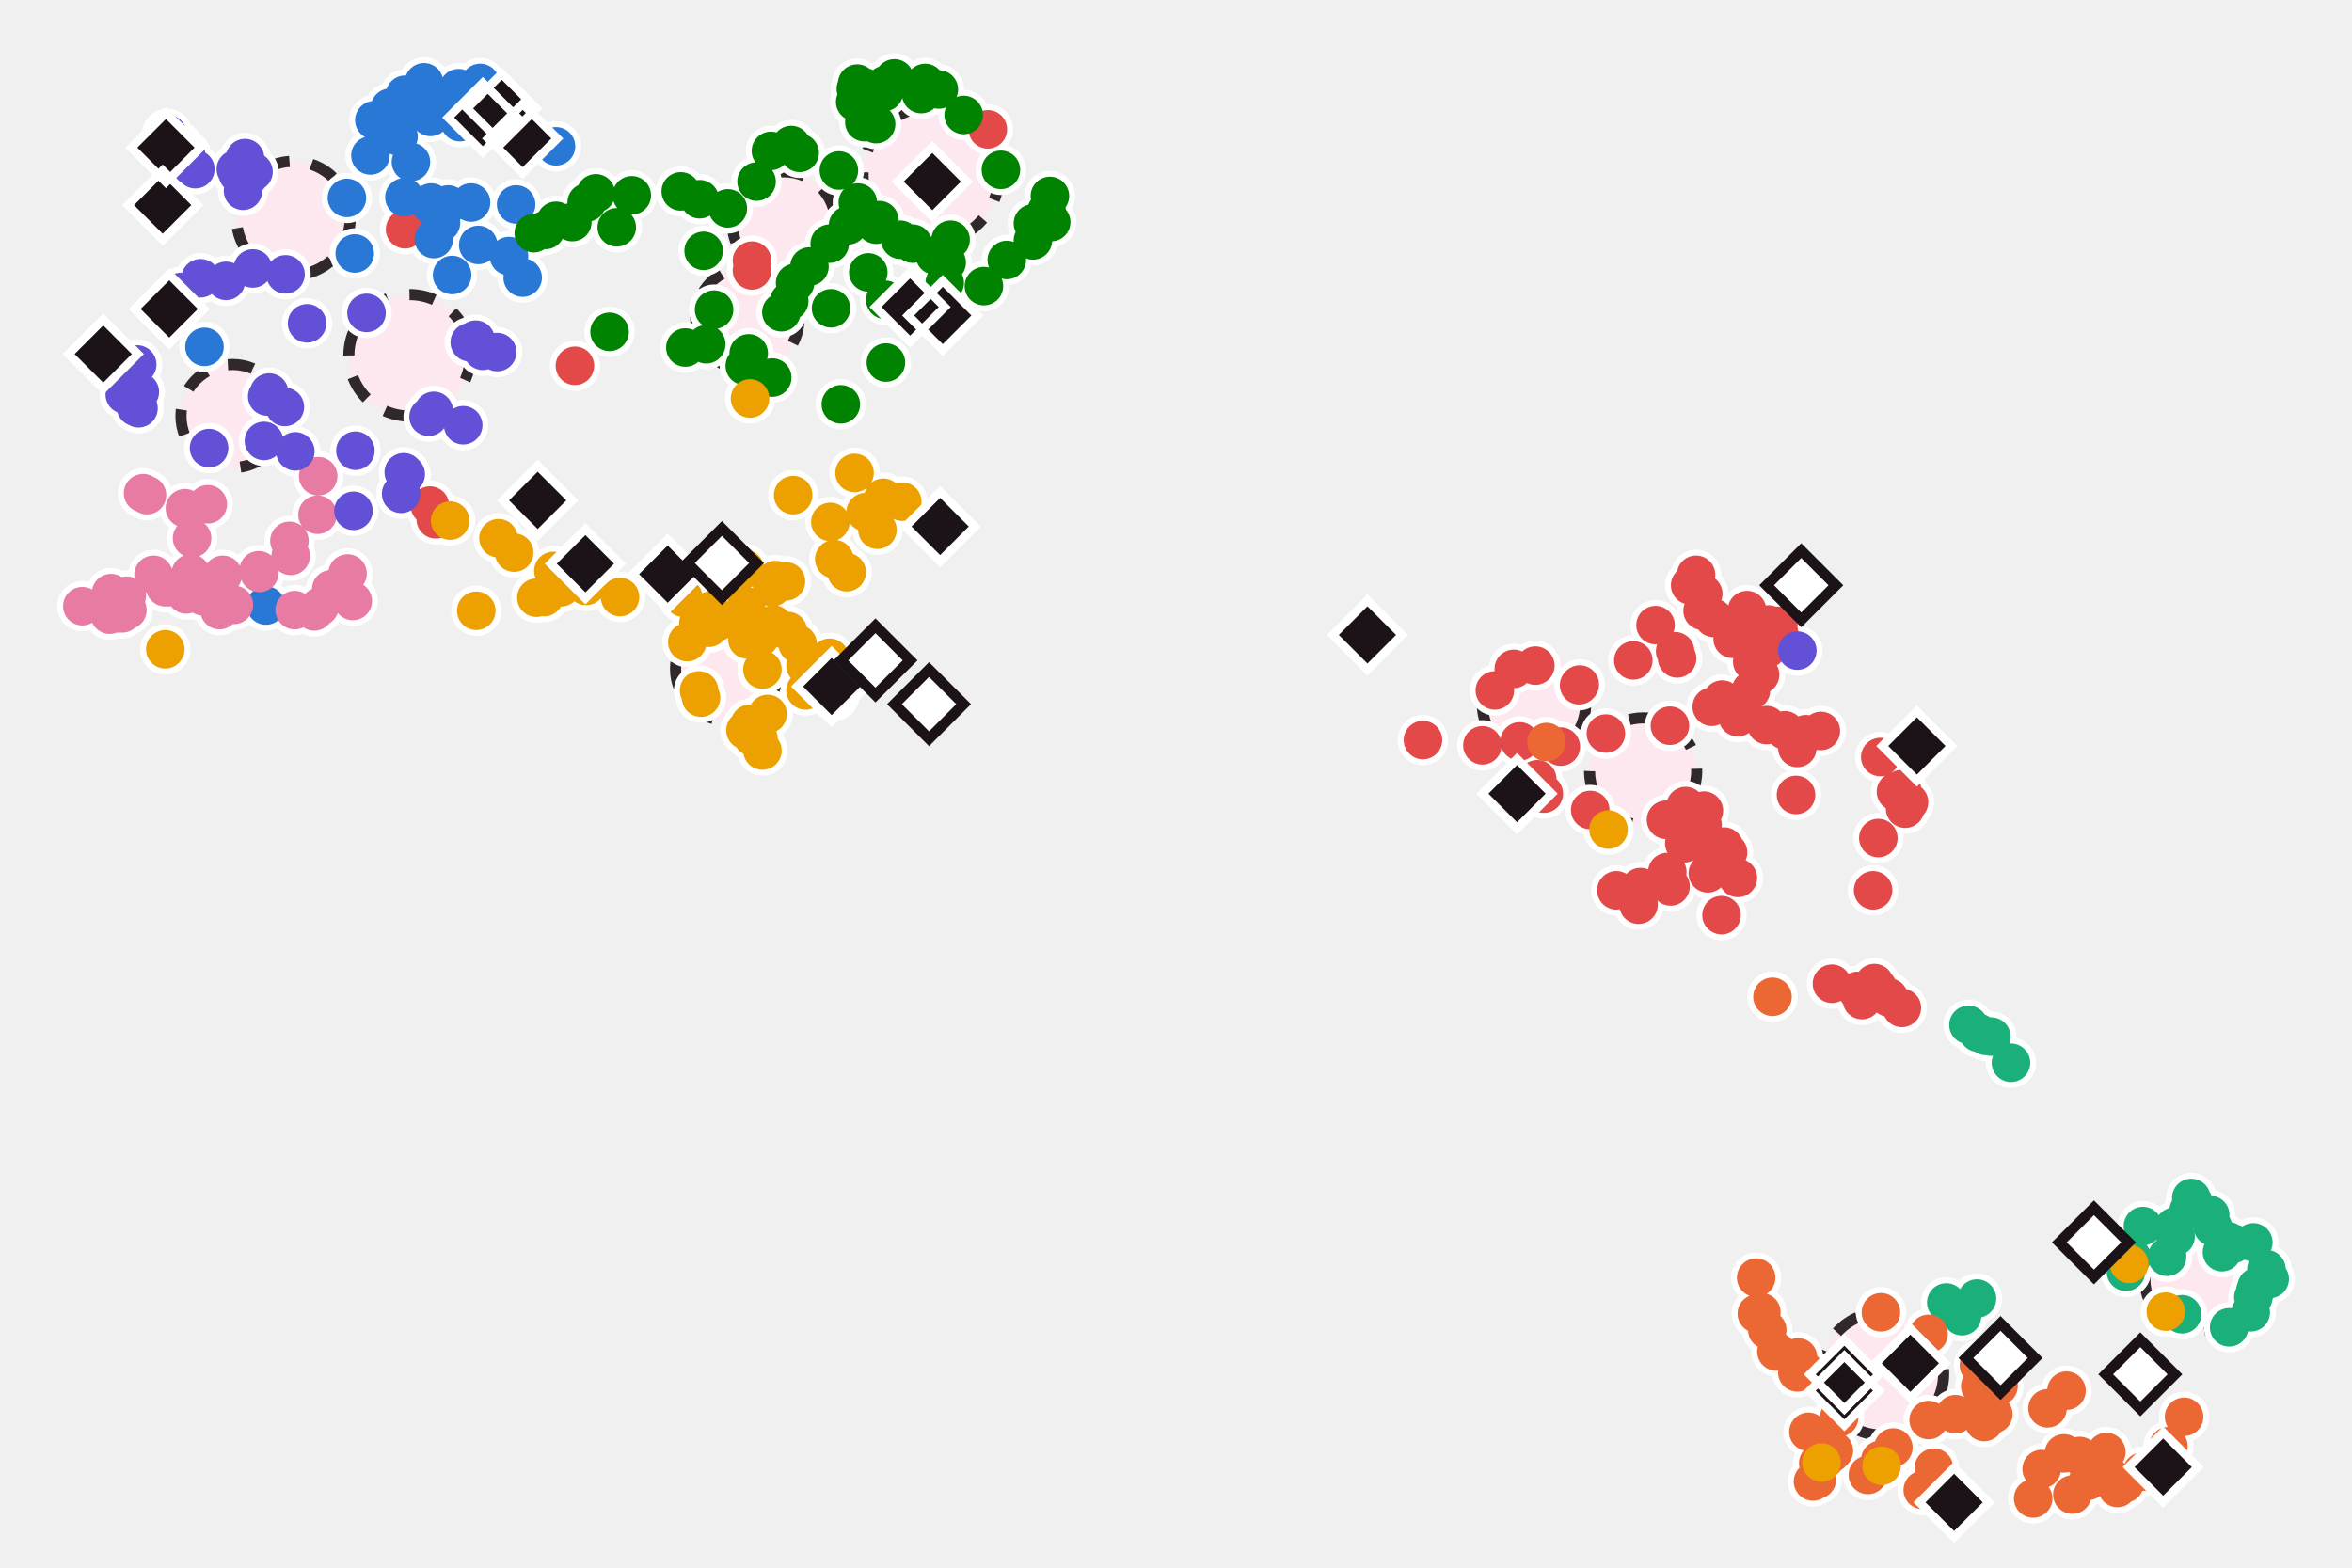
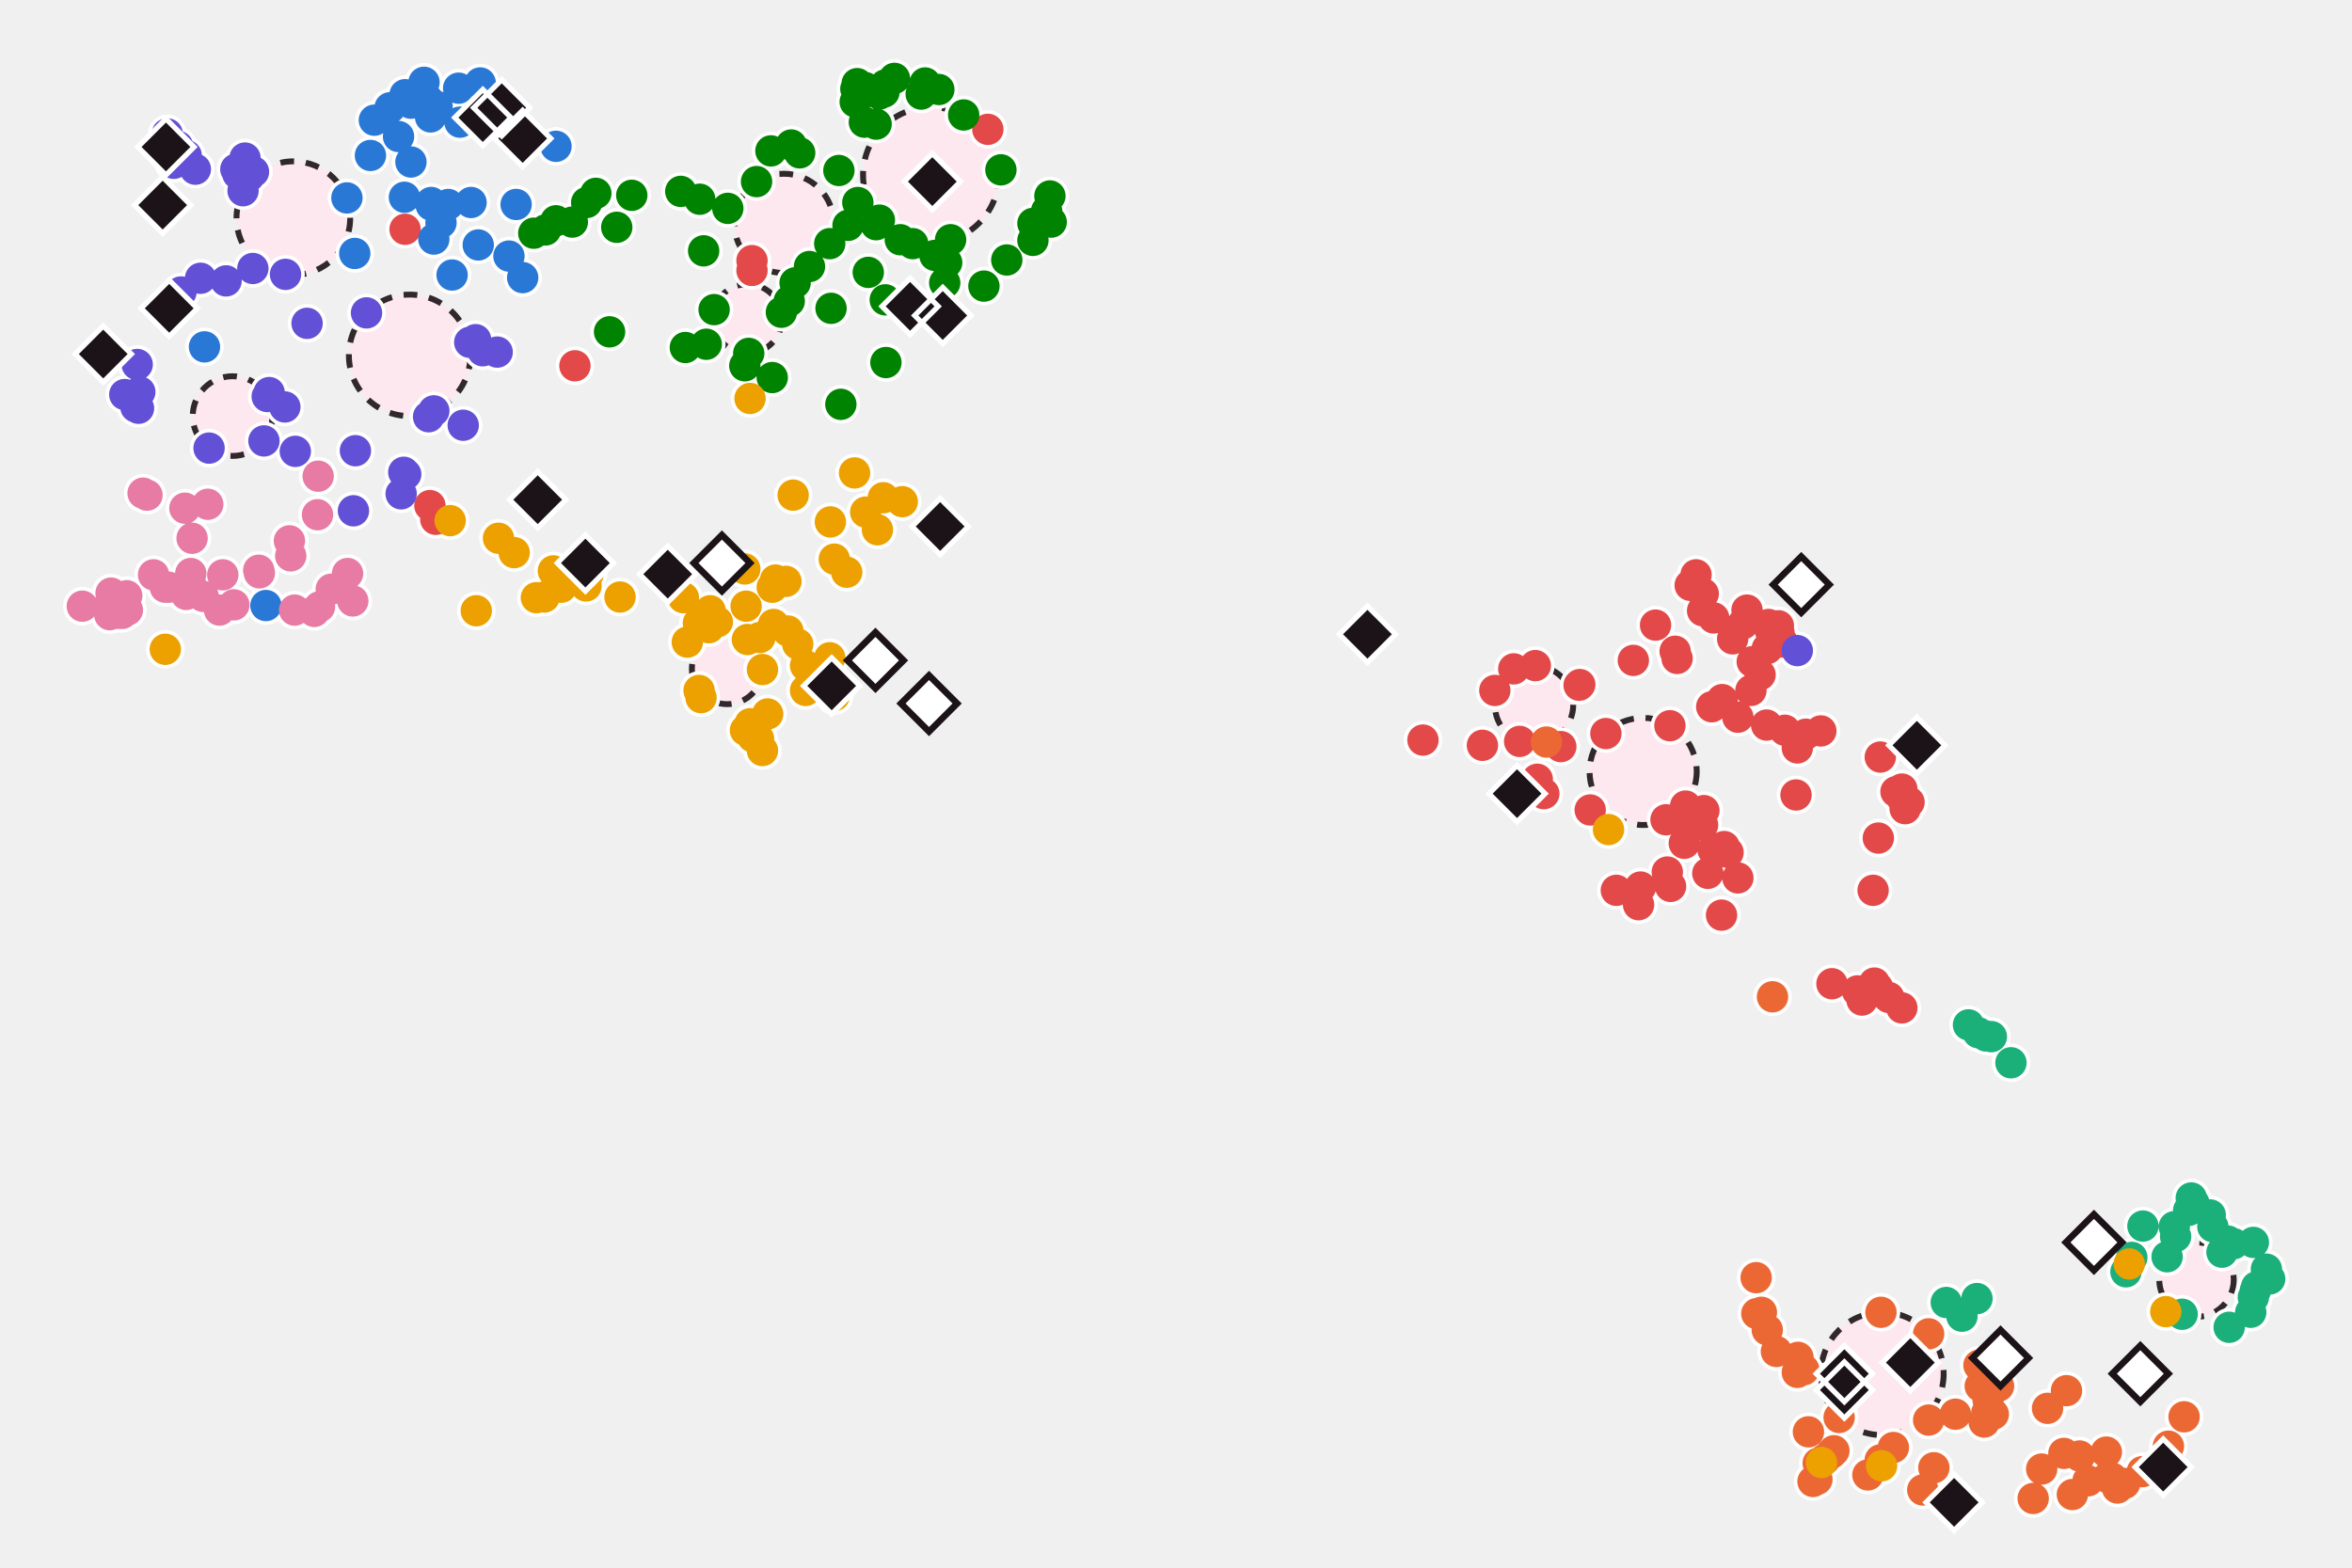
<svg class="ss-map" viewBox="0 0 360 240" aria-hidden="true" focusable="false">
-   <g fill="#ffe6ef" fill-opacity=".85" stroke="#1b1317" stroke-opacity=".9" stroke-width="1.7" stroke-dasharray="3.9 3.4">
+   <g fill="#ffe6ef" fill-opacity=".85" stroke="#1b1317" stroke-opacity=".9" stroke-width="0.9" stroke-dasharray="2.1 1.8">
    <circle cx="142.5" cy="26.8" r="10.4" />
    <circle cx="288.1" cy="210.3" r="9.4" />
    <circle cx="62.7" cy="54.4" r="9.3" />
    <circle cx="44.9" cy="33.4" r="8.7" />
    <circle cx="251.5" cy="118.1" r="8.2" />
-     <circle cx="120" cy="34.2" r="7.9" />
-     <circle cx="35.6" cy="63.7" r="7.9" />
-     <circle cx="234.8" cy="107.9" r="7.9" />
-     <circle cx="336.2" cy="195.9" r="7.9" />
-     <circle cx="111.3" cy="102.4" r="7.9" />
-     <circle cx="114.4" cy="48.8" r="7.9" />
+     <circle cx="120" cy="34.2" r="7.6" />
+     <circle cx="35.6" cy="63.7" r="6.1" />
+     <circle cx="234.8" cy="107.9" r="6" />
+     <circle cx="336.2" cy="195.9" r="5.7" />
+     <circle cx="111.3" cy="102.4" r="5.4" />
+     <circle cx="114.4" cy="48.8" r="5.3" />
  </g>
  <g fill="none" stroke-linecap="round">
-     <path d="M135.6 55.5h0M288 224.4h0M65.9 17.9h0M104.9 53.2h0M270.5 203.6h0M131.2 12.8h0M238.9 114.3h0M295.2 204.2h0M272.8 98.3h0M119.6 47.8h0M243.4 124h0M66.7 79.5h0M111.4 31.9h0M143.1 39.1h0M38.1 27h0M273.2 111.8h0M129.8 34.5h0M323.3 226.3h0M285 153.1h0M19.1 60.4h0M90 87.9h0M304.8 158.7h0M270.4 111h0M129.6 87.6h0M275.1 210.1h0M241.7 104.9h0M22.5 75.8h0M226.9 114.1h0M245.8 112.3h0M121.4 75.8h0M37.5 24.2h0M94.9 91.4h0M341.9 190.4h0M23.5 88h0M62.9 24.8h0M19.5 93.4h0M34.6 43h0M136.9 12h0M322.6 226.2h0M301.3 156.9h0M62.9 15.8h0M278.8 223.9h0M25.8 89.9h0M316.3 212.9h0M286.7 136.3h0M76.1 53.9h0M325.4 194.7h0M120.8 46.1h0M261.4 133.7h0M94.4 34.8h0M235 101.9h0M158.1 36.8h0M57.3 18.4h0M127.7 106.5h0M118.2 57.8h0M89.8 31h0M43.7 42h0M287.8 115.9h0M313.4 215.6h0M73.2 37.5h0M275.2 207.8h0M286.5 151.9h0M80 42.5h0M270.5 99.3h0M16.8 94.1h0M285.9 225.8h0M56.7 23.8h0M114.8 61h0M93.3 50.8h0M317.2 228.8h0M289.1 152.7h0M345.2 197.6h0M44.3 82.8h0M65.5 15.3h0M127.7 85.6h0M25.3 89.9h0M154.1 39.8h0M64.9 12.6h0M135.5 13h0M17 90.8h0M260.6 93.5h0M328 187.7h0M109.8 95.2h0M118 23.1h0M50.7 90.2h0M105.2 98.3h0M132.5 78.4h0M118.7 88.8h0M72.9 93.5h0M29.4 82.4h0M141.6 12.7h0M285.8 152.1h0M131 13.6h0M307.8 162.7h0M35.8 92.6h0M29.2 87.8h0M48.1 93.6h0M27.7 44.7h0M18.2 93.9h0M258.7 89.6h0M106.9 95.4h0M104.2 29.3h0M334 201.2h0M322.4 222.3h0M280.7 222.1h0M287.8 223.5h0M267.4 93.4h0M107 105.7h0M53.2 87.8h0M331.5 200.8h0M276.4 112.4h0M255.6 111.1h0M40.4 67.5h0M280.4 150.6h0M31.8 77.2h0M83.5 35.2h0M47 49.5h0M68.9 79.7h0M236.7 113.6h0M127.2 47.2h0M66 31.4h0M25.6 20.5h0M160.2 32.3h0M272.2 95.8h0M269.6 200.9h0M278.7 111.9h0M116.7 102.5h0M134.3 81.1h0M274.9 121.7h0M41.2 60.1h0M291.6 123.8h0M139.7 37.3h0M270.7 95.6h0M70.4 18.7h0M344.9 198.6h0M118.4 95.6h0M26.7 46.3h0M255 125.5h0M144.9 40.2h0M276.1 209.7h0M48.9 92.9h0M62.1 72.6h0M153.2 26h0M107.1 30.5h0M338.7 187.8h0M127.1 79.9h0M85.1 22.4h0M73.9 53.7h0M132.3 18.7h0M160.9 34h0M122.1 98.6h0M39.6 87.3h0M266 134.4h0M21.4 60h0M122.4 23.4h0M280.3 222.5h0M141 14.4h0M30.7 42.6h0M257.8 129.1h0M21.2 62.5h0M77.9 39.2h0M135.3 14.1h0M253.4 95.7h0M91.2 29.6h0M304.1 216.3h0M54.1 78.2h0M61.4 75.6h0M76.3 82.4h0M305.1 216.5h0M44.5 85.1h0M271.9 206.9h0M20.9 61.7h0M264.5 130.5h0M120.3 89h0M325.2 227.1h0M315.9 222.5h0M145.5 36.7h0M332.8 187.8h0M327.9 225.3h0M303.7 217.7h0M287.9 200.9h0M271.3 152.6h0M117.5 109.3h0M85.9 89.9h0M345.4 197h0M26.6 22.8h0M29.3 89.8h0M324.1 227.8h0M31.1 91.3h0M302.9 209h0M326.3 192.5h0M127 37.3h0M231.7 102.4h0M108.5 96.1h0M251.1 135.8h0M340.1 191.7h0M25.3 99.4h0M304.3 214.3h0M70.2 13.5h0M21.9 75.5h0M120.6 96.6h0M260.7 90.9h0M246.2 127h0M158.1 34.2h0M263.5 140.1h0M277.5 226.8h0M331.7 192.4h0M291.1 120.8h0M29.9 25.9h0M263.9 129.6h0M291.2 122.3h0M268.9 201.1h0M278.3 224h0M104.6 91.5h0M114.8 110.8h0M284.3 151.7h0M115.8 27.8h0M335.8 184.2h0M54.3 38.8h0M114.1 111.8h0M341 190h0M114.2 92.8h0M287.4 151.2h0M289.8 221.6h0M72.1 31h0M259.6 88h0M275.1 114.5h0M272.3 96.9h0M132.4 13.4h0M127 100.7h0M333 189.3h0M281.5 217h0M121.7 43.3h0M71.9 52.4h0M279.3 223.4h0M286.4 151.1h0M121.1 22.2h0M72.8 52h0M66 31h0M241.8 104.8h0M109.3 47.4h0M134.1 34.4h0M271 96.6h0M53.1 30.3h0M28.3 77.8h0M312.5 224.9h0M256.7 100.8h0M45.2 69.1h0M266 109.8h0M40.7 92.7h0M292.2 122.8h0M43.6 62.3h0M335 185.3h0M143.7 13.7h0M297.9 199.4h0M19.4 91.2h0M311.2 229.4h0M107.3 106.8h0M135.2 76.2h0M66.4 62.9h0M108.1 52.7h0M228.8 105.7h0M83.3 91.4h0M115.1 39.9h0M123.9 40.8h0M115.2 112.8h0M294.3 228.1h0M304.3 211.6h0M18.7 93.9h0M114.6 54.1h0M81.7 35.7h0M268.8 195.6h0M290.2 121.2h0M123.3 105.7h0M134.6 33.7h0M38.7 41.1h0M37.2 29.2h0M26.7 22.3h0M302.6 198.8h0M262.3 94.6h0M96.7 29.9h0M128.7 61.9h0M255.2 133.5h0M232.6 113.5h0M325.9 193.5h0M269.4 103.3h0M256.4 99.7h0M40.9 60.7h0M114 56h0M299.3 216.5h0M114 87.1h0M68.6 31.3h0M147.5 17.6h0M70.9 65.1h0M32 68.6h0M65.6 63.8h0M344.9 190.2h0M62 35.1h0M54 92h0M115.1 41.4h0M59.7 16.5h0M16.9 92.2h0M20.8 62.3h0M79 31.3h0M260.8 124.1h0M305.9 212.2h0M26.6 25h0M291.1 154.3h0M319.6 226.7h0M34.1 88h0M151.2 19.8h0M12.6 92.8h0M107.7 38.4h0M262.2 130.1h0M85.1 33.8h0M318.3 222.9h0M39.7 87.7h0M65.8 77.4h0M347.4 195.8h0M344.5 200.9h0M48.7 72.9h0M303.1 212.2h0M260.6 126.3h0M278.1 226.5h0M304 158.6h0M268.2 101.3h0M48.6 78.8h0M263.6 107.1h0M36.4 26.6h0M21 55.8h0M258 123.4h0M73.5 12.7h0M31.3 53.1h0M235.3 119.3h0M116.3 97.6h0M33.6 93.4h0M27.2 22.4h0M116.1 113.1h0M150.6 43.8h0M302.8 158.1h0M334.3 216.9h0M69.2 42.1h0M130.8 72.4h0M255.7 135.7h0M89.7 89.7h0M132.9 41.7h0M158.3 34.3h0M108.7 93.5h0M84.7 87.4h0M128.4 26.1h0M67.5 34.1h0M114.4 97.9h0M138.1 76.8h0M135.5 45.9h0M134.1 19h0M268 105.7h0M118.2 89.9h0M262 108.2h0M160.7 30h0M137.8 36.7h0M28.5 91h0M123.3 101.9h0M331.9 221.4h0M217.8 113.3h0M66.9 16.3h0M61 20.9h0M295.2 217.4h0M116.7 114.9h0M300.3 201.5h0M338.3 186h0M247.4 136.3h0M134.6 14.4h0M36.1 25.9h0M88 56h0M275.1 99.6h0M286.9 150.5h0M276.8 219.2h0M45.1 93.4h0M265.2 97.8h0M87.6 34h0M296 224.7h0M62 14.5h0M131.3 31h0M250 101.1h0M25.7 22.3h0M236.3 121.5h0M61.9 30.2h0M346.9 194.3h0M38.8 26.3h0M78.7 84.6h0M144.6 43.3h0M54.4 69h0M61.8 72.3h0M341.2 203.2h0M266.8 95.5h0M66.4 36.6h0M257 125.3h0M82.1 91.5h0M28.5 23.8h0M56.1 47.9h0M250.8 138.5h0M287.5 128.3h0M335.4 183.4h0M130.9 15.6h0" stroke="#ffffff" stroke-width="7.7" />
-     <path d="M238.9 114.3h0M272.8 98.3h0M243.4 124h0M66.7 79.5h0M273.2 111.8h0M285 153.1h0M270.4 111h0M241.7 104.9h0M226.9 114.1h0M245.8 112.3h0M286.7 136.3h0M261.4 133.7h0M235 101.9h0M287.8 115.9h0M286.5 151.9h0M270.5 99.3h0M289.1 152.7h0M260.6 93.5h0M285.8 152.1h0M258.7 89.6h0M267.4 93.4h0M276.4 112.4h0M255.6 111.1h0M280.4 150.6h0M272.2 95.8h0M278.7 111.9h0M274.9 121.7h0M291.6 123.8h0M270.7 95.6h0M255 125.5h0M266 134.4h0M257.8 129.1h0M253.4 95.7h0M264.5 130.5h0M231.7 102.4h0M251.1 135.8h0M260.7 90.9h0M263.5 140.1h0M291.1 120.8h0M263.9 129.6h0M291.2 122.3h0M284.3 151.7h0M287.4 151.2h0M259.6 88h0M275.1 114.5h0M272.3 96.9h0M286.4 151.1h0M241.8 104.8h0M271 96.6h0M256.7 100.8h0M266 109.8h0M292.2 122.8h0M228.8 105.7h0M115.1 39.9h0M290.2 121.2h0M262.3 94.6h0M255.2 133.5h0M232.6 113.5h0M269.4 103.3h0M256.4 99.7h0M62 35.1h0M115.1 41.4h0M260.8 124.1h0M291.1 154.3h0M151.2 19.8h0M262.2 130.1h0M65.8 77.4h0M260.6 126.3h0M268.2 101.3h0M263.6 107.1h0M258 123.4h0M235.3 119.3h0M255.7 135.7h0M268 105.7h0M262 108.2h0M217.8 113.3h0M247.4 136.3h0M88 56h0M286.9 150.5h0M265.2 97.8h0M250 101.1h0M236.3 121.5h0M266.8 95.5h0M257 125.3h0M250.8 138.5h0M287.5 128.3h0" stroke="#e34948" stroke-width="5.9" />
-     <path d="M304.8 158.7h0M341.9 190.4h0M301.3 156.9h0M325.4 194.7h0M345.2 197.6h0M328 187.7h0M307.8 162.7h0M334 201.2h0M344.9 198.6h0M338.7 187.8h0M332.8 187.8h0M345.4 197h0M326.3 192.5h0M340.1 191.7h0M331.7 192.4h0M335.8 184.2h0M341 190h0M333 189.3h0M335 185.3h0M297.9 199.4h0M302.6 198.8h0M344.9 190.2h0M347.4 195.8h0M344.5 200.9h0M304 158.6h0M302.8 158.1h0M158.3 34.3h0M300.3 201.5h0M338.3 186h0M346.9 194.3h0M341.2 203.2h0M335.4 183.4h0" stroke="#1baf7a" stroke-width="5.9" />
-     <path d="M270.5 203.6h0M295.2 204.2h0M323.3 226.3h0M275.1 210.1h0M322.6 226.2h0M316.3 212.9h0M313.4 215.6h0M275.2 207.8h0M285.9 225.8h0M317.2 228.8h0M322.4 222.3h0M280.7 222.1h0M287.8 223.5h0M236.7 113.6h0M269.6 200.9h0M276.1 209.7h0M280.3 222.5h0M304.1 216.3h0M305.1 216.5h0M271.9 206.9h0M325.2 227.1h0M315.9 222.5h0M327.9 225.3h0M303.7 217.7h0M287.9 200.9h0M271.3 152.6h0M324.1 227.8h0M302.9 209h0M304.3 214.3h0M277.5 226.8h0M268.9 201.1h0M278.3 224h0M289.8 221.6h0M281.5 217h0M279.3 223.4h0M312.5 224.9h0M311.2 229.4h0M294.3 228.1h0M304.3 211.6h0M268.8 195.6h0M299.3 216.5h0M305.9 212.2h0M319.6 226.7h0M318.3 222.9h0M303.1 212.2h0M278.1 226.5h0M334.3 216.9h0M331.9 221.4h0M295.2 217.4h0M276.8 219.2h0M296 224.7h0" stroke="#eb6834" stroke-width="5.9" />
-     <path d="M65.9 17.9h0M62.9 24.8h0M62.9 15.8h0M57.3 18.4h0M73.2 37.5h0M80 42.5h0M56.7 23.8h0M65.5 15.3h0M64.9 12.6h0M66 31.4h0M70.4 18.7h0M85.1 22.4h0M77.9 39.2h0M70.2 13.5h0M54.3 38.8h0M72.1 31h0M66 31h0M53.1 30.3h0M40.7 92.7h0M68.6 31.3h0M59.7 16.5h0M79 31.3h0M73.5 12.7h0M31.3 53.1h0M69.2 42.1h0M67.5 34.1h0M66.9 16.3h0M61 20.9h0M62 14.5h0M61.9 30.2h0M66.4 36.6h0" stroke="#2a78d6" stroke-width="5.9" />
-     <path d="M22.5 75.8h0M23.5 88h0M19.5 93.4h0M25.8 89.9h0M16.8 94.1h0M44.3 82.8h0M25.3 89.9h0M17 90.8h0M50.7 90.2h0M29.4 82.4h0M35.8 92.6h0M29.2 87.8h0M48.1 93.6h0M18.2 93.9h0M53.2 87.8h0M31.8 77.2h0M48.9 92.9h0M39.6 87.3h0M44.5 85.1h0M29.3 89.8h0M31.1 91.3h0M21.9 75.5h0M28.3 77.8h0M19.4 91.2h0M18.7 93.9h0M54 92h0M16.9 92.2h0M34.1 88h0M12.6 92.8h0M39.7 87.7h0M48.7 72.9h0M48.6 78.8h0M33.6 93.4h0M28.5 91h0M45.1 93.4h0" stroke="#e87ba4" stroke-width="5.9" />
-     <path d="M38.1 27h0M19.1 60.4h0M37.5 24.2h0M34.6 43h0M76.1 53.9h0M43.7 42h0M27.7 44.7h0M40.4 67.5h0M47 49.5h0M25.6 20.5h0M41.2 60.1h0M26.7 46.3h0M62.1 72.6h0M73.9 53.7h0M21.4 60h0M30.7 42.6h0M21.2 62.5h0M54.1 78.2h0M61.4 75.6h0M20.9 61.7h0M26.6 22.8h0M29.9 25.9h0M71.9 52.4h0M72.8 52h0M45.2 69.1h0M43.6 62.3h0M66.4 62.9h0M38.7 41.1h0M37.2 29.2h0M26.7 22.3h0M40.9 60.7h0M70.9 65.1h0M32 68.6h0M65.6 63.8h0M20.8 62.3h0M26.6 25h0M36.4 26.6h0M21 55.8h0M27.2 22.4h0M36.1 25.9h0M275.1 99.6h0M25.7 22.3h0M38.8 26.3h0M54.4 69h0M61.8 72.3h0M28.5 23.8h0M56.1 47.9h0" stroke="#6250d6" stroke-width="5.9" />
-     <path d="M135.6 55.5h0M104.9 53.2h0M131.2 12.8h0M119.6 47.8h0M111.4 31.9h0M143.1 39.1h0M129.8 34.5h0M136.9 12h0M120.8 46.1h0M94.4 34.8h0M158.1 36.8h0M118.2 57.8h0M89.8 31h0M93.3 50.8h0M154.1 39.8h0M135.5 13h0M118 23.1h0M141.6 12.7h0M131 13.6h0M104.2 29.3h0M83.5 35.2h0M127.2 47.2h0M160.2 32.3h0M139.7 37.3h0M144.9 40.2h0M153.2 26h0M107.1 30.5h0M132.3 18.7h0M160.9 34h0M122.4 23.4h0M141 14.4h0M135.3 14.1h0M91.2 29.6h0M145.5 36.7h0M127 37.3h0M158.1 34.2h0M115.8 27.8h0M132.4 13.4h0M121.7 43.3h0M121.1 22.2h0M109.3 47.4h0M134.1 34.4h0M143.7 13.7h0M108.1 52.7h0M123.9 40.8h0M114.6 54.1h0M81.7 35.7h0M134.6 33.7h0M96.7 29.9h0M128.7 61.9h0M114 56h0M147.5 17.6h0M107.7 38.4h0M85.1 33.8h0M150.6 43.8h0M132.9 41.7h0M128.4 26.1h0M135.5 45.9h0M134.1 19h0M160.7 30h0M137.8 36.7h0M134.6 14.4h0M87.6 34h0M131.3 31h0M144.6 43.3h0M130.9 15.6h0" stroke="#008300" stroke-width="5.9" />
-     <path d="M288 224.4h0M90 87.9h0M129.6 87.6h0M121.4 75.8h0M94.9 91.4h0M278.8 223.9h0M127.7 106.5h0M114.8 61h0M127.7 85.6h0M109.8 95.2h0M105.2 98.3h0M132.5 78.4h0M118.7 88.8h0M72.9 93.5h0M106.9 95.4h0M107 105.7h0M331.5 200.8h0M68.9 79.7h0M116.7 102.5h0M134.3 81.1h0M118.4 95.6h0M127.1 79.9h0M122.1 98.6h0M76.3 82.4h0M120.3 89h0M117.5 109.3h0M85.9 89.9h0M108.5 96.1h0M25.3 99.4h0M120.6 96.6h0M246.2 127h0M104.6 91.5h0M114.8 110.8h0M114.1 111.8h0M114.2 92.8h0M127 100.7h0M107.3 106.8h0M135.2 76.2h0M83.3 91.4h0M115.2 112.8h0M123.3 105.7h0M325.9 193.5h0M114 87.1h0M116.3 97.6h0M116.1 113.1h0M130.8 72.4h0M89.7 89.7h0M108.7 93.5h0M84.7 87.4h0M114.4 97.9h0M138.1 76.8h0M118.2 89.9h0M123.3 101.9h0M116.7 114.9h0M78.7 84.6h0M82.1 91.5h0" stroke="#eda100" stroke-width="5.9" />
+     <path d="M135.6 55.5h0M288 224.4h0M65.9 17.9h0M104.9 53.2h0M270.5 203.6h0M131.2 12.8h0M238.9 114.3h0M295.2 204.2h0M272.8 98.3h0M119.6 47.8h0M243.4 124h0M66.7 79.5h0M111.4 31.9h0M143.1 39.1h0M38.1 27h0M273.2 111.8h0M129.8 34.5h0M323.3 226.3h0M285 153.1h0M19.1 60.4h0M90 87.9h0M304.8 158.7h0M270.4 111h0M129.6 87.6h0M275.1 210.1h0M241.7 104.9h0M22.5 75.8h0M226.9 114.1h0M245.8 112.3h0M121.4 75.8h0M37.5 24.2h0M94.9 91.4h0M341.9 190.4h0M23.5 88h0M62.9 24.8h0M19.5 93.4h0M34.6 43h0M136.9 12h0M322.6 226.2h0M301.3 156.9h0M62.9 15.8h0M278.8 223.9h0M25.8 89.9h0M316.3 212.9h0M286.7 136.3h0M76.1 53.9h0M325.4 194.7h0M120.8 46.1h0M261.4 133.7h0M94.4 34.8h0M235 101.9h0M158.1 36.8h0M57.3 18.4h0M127.7 106.5h0M118.2 57.8h0M89.8 31h0M43.7 42h0M287.8 115.9h0M313.4 215.6h0M73.2 37.5h0M275.2 207.8h0M286.5 151.9h0M80 42.5h0M270.5 99.3h0M16.8 94.1h0M285.9 225.8h0M56.7 23.8h0M114.8 61h0M93.3 50.8h0M317.2 228.8h0M289.1 152.7h0M345.2 197.6h0M44.3 82.8h0M65.5 15.3h0M127.7 85.6h0M25.3 89.9h0M154.1 39.8h0M64.9 12.6h0M135.5 13h0M17 90.8h0M260.6 93.5h0M328 187.7h0M109.8 95.2h0M118 23.1h0M50.7 90.2h0M105.2 98.3h0M132.5 78.4h0M118.7 88.8h0M72.9 93.5h0M29.4 82.4h0M141.6 12.7h0M285.8 152.1h0M131 13.6h0M307.8 162.7h0M35.8 92.6h0M29.2 87.8h0M48.1 93.6h0M27.7 44.7h0M18.2 93.9h0M258.7 89.6h0M106.9 95.4h0M104.2 29.3h0M334 201.2h0M322.4 222.3h0M280.7 222.1h0M287.8 223.5h0M267.4 93.4h0M107 105.7h0M53.2 87.8h0M331.5 200.8h0M276.4 112.4h0M255.6 111.1h0M40.4 67.5h0M280.4 150.6h0M31.8 77.2h0M83.5 35.2h0M47 49.5h0M68.9 79.7h0M236.7 113.6h0M127.2 47.2h0M66 31.4h0M25.6 20.5h0M160.2 32.3h0M272.2 95.8h0M269.6 200.9h0M278.7 111.9h0M116.7 102.5h0M134.3 81.1h0M274.9 121.7h0M41.2 60.1h0M291.6 123.8h0M139.7 37.3h0M270.7 95.6h0M70.4 18.7h0M344.9 198.6h0M118.4 95.6h0M26.7 46.3h0M255 125.5h0M144.9 40.2h0M276.1 209.7h0M48.9 92.9h0M62.1 72.6h0M153.2 26h0M107.1 30.5h0M338.7 187.8h0M127.1 79.9h0M85.1 22.4h0M73.9 53.7h0M132.3 18.7h0M160.9 34h0M122.1 98.6h0M39.6 87.3h0M266 134.4h0M21.4 60h0M122.4 23.4h0M280.3 222.5h0M141 14.4h0M30.7 42.6h0M257.8 129.1h0M21.2 62.5h0M77.9 39.2h0M135.3 14.1h0M253.4 95.7h0M91.2 29.6h0M304.1 216.3h0M54.1 78.2h0M61.4 75.6h0M76.3 82.4h0M305.1 216.5h0M44.5 85.1h0M271.9 206.9h0M20.9 61.7h0M264.5 130.5h0M120.3 89h0M325.2 227.1h0M315.9 222.5h0M145.5 36.7h0M332.8 187.8h0M327.9 225.3h0M303.7 217.7h0M287.9 200.9h0M271.3 152.6h0M117.5 109.3h0M85.9 89.9h0M345.4 197h0M26.6 22.8h0M29.3 89.8h0M324.1 227.8h0M31.1 91.3h0M302.9 209h0M326.3 192.5h0M127 37.3h0M231.7 102.4h0M108.5 96.1h0M251.1 135.8h0M340.1 191.7h0M25.3 99.4h0M304.3 214.3h0M70.2 13.5h0M21.9 75.5h0M120.6 96.6h0M260.7 90.9h0M246.2 127h0M158.1 34.2h0M263.5 140.1h0M277.5 226.8h0M331.7 192.4h0M291.1 120.8h0M29.9 25.9h0M263.9 129.6h0M291.2 122.3h0M268.9 201.1h0M278.3 224h0M104.6 91.5h0M114.8 110.8h0M284.3 151.7h0M115.8 27.8h0M335.8 184.2h0M54.3 38.8h0M114.1 111.8h0M341 190h0M114.2 92.8h0M287.4 151.2h0M289.8 221.6h0M72.1 31h0M259.6 88h0M275.1 114.5h0M272.3 96.9h0M132.4 13.4h0M127 100.7h0M333 189.3h0M281.5 217h0M121.7 43.3h0M71.9 52.4h0M279.3 223.4h0M286.4 151.1h0M121.1 22.2h0M72.8 52h0M66 31h0M241.8 104.8h0M109.3 47.4h0M134.1 34.4h0M271 96.6h0M53.1 30.3h0M28.3 77.8h0M312.5 224.9h0M256.7 100.8h0M45.2 69.1h0M266 109.8h0M40.7 92.7h0M292.2 122.8h0M43.6 62.3h0M335 185.3h0M143.7 13.7h0M297.9 199.4h0M19.4 91.2h0M311.2 229.4h0M107.3 106.8h0M135.2 76.2h0M66.4 62.9h0M108.1 52.7h0M228.8 105.7h0M83.3 91.4h0M115.1 39.9h0M123.9 40.8h0M115.2 112.8h0M294.3 228.1h0M304.3 211.6h0M18.7 93.9h0M114.6 54.1h0M81.7 35.7h0M268.8 195.6h0M290.2 121.2h0M123.3 105.7h0M134.6 33.7h0M38.7 41.1h0M37.2 29.2h0M26.7 22.3h0M302.6 198.8h0M262.3 94.6h0M96.7 29.9h0M128.7 61.9h0M255.2 133.5h0M232.6 113.5h0M325.9 193.5h0M269.4 103.3h0M256.4 99.7h0M40.9 60.7h0M114 56h0M299.3 216.5h0M114 87.1h0M68.6 31.3h0M147.5 17.6h0M70.9 65.1h0M32 68.6h0M65.6 63.8h0M344.9 190.2h0M62 35.1h0M54 92h0M115.1 41.4h0M59.7 16.5h0M16.9 92.2h0M20.8 62.3h0M79 31.3h0M260.8 124.1h0M305.9 212.2h0M26.6 25h0M291.1 154.3h0M319.6 226.7h0M34.1 88h0M151.2 19.8h0M12.6 92.8h0M107.7 38.4h0M262.2 130.1h0M85.1 33.8h0M318.3 222.9h0M39.7 87.7h0M65.8 77.4h0M347.4 195.8h0M344.5 200.9h0M48.7 72.9h0M303.1 212.2h0M260.6 126.3h0M278.1 226.5h0M304 158.6h0M268.2 101.3h0M48.6 78.8h0M263.6 107.1h0M36.4 26.6h0M21 55.8h0M258 123.4h0M73.5 12.7h0M31.3 53.1h0M235.3 119.3h0M116.3 97.6h0M33.6 93.4h0M27.2 22.4h0M116.1 113.1h0M150.6 43.8h0M302.8 158.1h0M334.3 216.9h0M69.2 42.1h0M130.8 72.4h0M255.7 135.7h0M89.7 89.7h0M132.9 41.7h0M158.3 34.3h0M108.7 93.5h0M84.7 87.4h0M128.4 26.1h0M67.5 34.1h0M114.4 97.9h0M138.1 76.8h0M135.5 45.9h0M134.1 19h0M268 105.7h0M118.2 89.9h0M262 108.2h0M160.7 30h0M137.8 36.7h0M28.5 91h0M123.3 101.9h0M331.9 221.4h0M217.8 113.3h0M66.9 16.3h0M61 20.9h0M295.2 217.4h0M116.7 114.9h0M300.3 201.5h0M338.3 186h0M247.4 136.3h0M134.6 14.4h0M36.1 25.9h0M88 56h0M275.1 99.6h0M286.9 150.5h0M276.8 219.2h0M45.1 93.4h0M265.2 97.8h0M87.6 34h0M296 224.7h0M62 14.5h0M131.3 31h0M250 101.1h0M25.7 22.3h0M236.3 121.5h0M61.9 30.2h0M346.9 194.3h0M38.8 26.3h0M78.7 84.6h0M144.6 43.3h0M54.4 69h0M61.8 72.3h0M341.2 203.2h0M266.8 95.5h0M66.4 36.6h0M257 125.3h0M82.1 91.5h0M28.5 23.8h0M56.1 47.9h0M250.8 138.5h0M287.5 128.3h0M335.4 183.4h0M130.9 15.6h0" stroke="#ffffff" stroke-width="5.9" />
+     <path d="M238.9 114.3h0M272.8 98.3h0M243.4 124h0M66.7 79.5h0M273.2 111.8h0M285 153.1h0M270.4 111h0M241.7 104.9h0M226.9 114.1h0M245.8 112.3h0M286.7 136.3h0M261.4 133.7h0M235 101.9h0M287.8 115.9h0M286.5 151.9h0M270.5 99.3h0M289.1 152.7h0M260.6 93.5h0M285.8 152.1h0M258.7 89.6h0M267.4 93.4h0M276.4 112.4h0M255.6 111.1h0M280.4 150.6h0M272.2 95.8h0M278.7 111.9h0M274.9 121.7h0M291.6 123.8h0M270.7 95.6h0M255 125.5h0M266 134.4h0M257.8 129.1h0M253.4 95.7h0M264.5 130.5h0M231.7 102.4h0M251.1 135.8h0M260.7 90.9h0M263.5 140.1h0M291.1 120.8h0M263.9 129.6h0M291.2 122.3h0M284.3 151.7h0M287.4 151.2h0M259.6 88h0M275.1 114.5h0M272.3 96.9h0M286.4 151.1h0M241.8 104.8h0M271 96.6h0M256.7 100.8h0M266 109.8h0M292.2 122.8h0M228.8 105.7h0M115.1 39.9h0M290.2 121.2h0M262.3 94.6h0M255.2 133.5h0M232.6 113.5h0M269.4 103.3h0M256.4 99.7h0M62 35.1h0M115.1 41.4h0M260.8 124.1h0M291.1 154.3h0M151.2 19.8h0M262.2 130.1h0M65.8 77.4h0M260.6 126.3h0M268.2 101.3h0M263.6 107.1h0M258 123.4h0M235.3 119.3h0M255.7 135.7h0M268 105.7h0M262 108.2h0M217.8 113.3h0M247.4 136.3h0M88 56h0M286.9 150.5h0M265.2 97.8h0M250 101.1h0M236.3 121.5h0M266.8 95.5h0M257 125.3h0M250.8 138.5h0M287.5 128.3h0" stroke="#e34948" stroke-width="4.8" />
+     <path d="M304.8 158.7h0M341.9 190.4h0M301.3 156.9h0M325.4 194.7h0M345.2 197.6h0M328 187.7h0M307.8 162.7h0M334 201.2h0M344.9 198.6h0M338.7 187.8h0M332.8 187.8h0M345.4 197h0M326.3 192.5h0M340.1 191.7h0M331.7 192.4h0M335.8 184.2h0M341 190h0M333 189.3h0M335 185.3h0M297.9 199.4h0M302.6 198.8h0M344.9 190.2h0M347.4 195.8h0M344.5 200.9h0M304 158.6h0M302.8 158.1h0M158.3 34.3h0M300.3 201.5h0M338.3 186h0M346.9 194.3h0M341.2 203.2h0M335.4 183.4h0" stroke="#1baf7a" stroke-width="4.8" />
+     <path d="M270.5 203.6h0M295.2 204.2h0M323.3 226.3h0M275.1 210.1h0M322.6 226.2h0M316.3 212.9h0M313.4 215.6h0M275.2 207.8h0M285.9 225.8h0M317.2 228.8h0M322.4 222.3h0M280.7 222.1h0M287.8 223.5h0M236.7 113.6h0M269.6 200.9h0M276.1 209.7h0M280.3 222.5h0M304.1 216.3h0M305.1 216.5h0M271.9 206.9h0M325.2 227.1h0M315.9 222.5h0M327.9 225.3h0M303.7 217.7h0M287.9 200.9h0M271.3 152.6h0M324.1 227.8h0M302.9 209h0M304.3 214.3h0M277.5 226.8h0M268.9 201.1h0M278.3 224h0M289.8 221.6h0M281.5 217h0M279.3 223.4h0M312.5 224.9h0M311.2 229.4h0M294.3 228.1h0M304.3 211.6h0M268.8 195.6h0M299.3 216.5h0M305.9 212.2h0M319.6 226.7h0M318.3 222.9h0M303.1 212.2h0M278.1 226.5h0M334.3 216.9h0M331.9 221.4h0M295.2 217.4h0M276.8 219.2h0M296 224.7h0" stroke="#eb6834" stroke-width="4.8" />
+     <path d="M65.9 17.9h0M62.9 24.8h0M62.9 15.8h0M57.3 18.4h0M73.2 37.5h0M80 42.5h0M56.7 23.8h0M65.5 15.3h0M64.9 12.6h0M66 31.4h0M70.4 18.7h0M85.1 22.4h0M77.9 39.2h0M70.2 13.5h0M54.3 38.8h0M72.1 31h0M66 31h0M53.1 30.3h0M40.7 92.7h0M68.6 31.3h0M59.7 16.5h0M79 31.3h0M73.5 12.7h0M31.3 53.1h0M69.2 42.1h0M67.5 34.1h0M66.9 16.3h0M61 20.9h0M62 14.5h0M61.9 30.2h0M66.4 36.6h0" stroke="#2a78d6" stroke-width="4.8" />
+     <path d="M22.5 75.8h0M23.5 88h0M19.5 93.4h0M25.8 89.9h0M16.8 94.1h0M44.3 82.8h0M25.3 89.9h0M17 90.8h0M50.7 90.2h0M29.4 82.4h0M35.8 92.6h0M29.2 87.8h0M48.1 93.6h0M18.2 93.9h0M53.2 87.8h0M31.8 77.2h0M48.9 92.9h0M39.6 87.3h0M44.5 85.1h0M29.3 89.8h0M31.1 91.3h0M21.9 75.5h0M28.3 77.8h0M19.4 91.2h0M18.7 93.9h0M54 92h0M16.9 92.2h0M34.1 88h0M12.6 92.8h0M39.7 87.7h0M48.7 72.9h0M48.6 78.8h0M33.6 93.4h0M28.5 91h0M45.1 93.4h0" stroke="#e87ba4" stroke-width="4.8" />
+     <path d="M38.1 27h0M19.1 60.4h0M37.5 24.2h0M34.6 43h0M76.1 53.9h0M43.7 42h0M27.7 44.7h0M40.4 67.5h0M47 49.5h0M25.6 20.5h0M41.2 60.1h0M26.7 46.3h0M62.1 72.6h0M73.9 53.7h0M21.4 60h0M30.7 42.6h0M21.2 62.5h0M54.1 78.2h0M61.4 75.6h0M20.9 61.7h0M26.6 22.8h0M29.9 25.9h0M71.9 52.4h0M72.8 52h0M45.2 69.1h0M43.6 62.3h0M66.4 62.9h0M38.7 41.1h0M37.2 29.2h0M26.7 22.3h0M40.9 60.7h0M70.9 65.1h0M32 68.6h0M65.6 63.8h0M20.8 62.3h0M26.6 25h0M36.4 26.6h0M21 55.8h0M27.2 22.4h0M36.1 25.9h0M275.1 99.6h0M25.7 22.3h0M38.8 26.3h0M54.4 69h0M61.8 72.3h0M28.5 23.8h0M56.1 47.9h0" stroke="#6250d6" stroke-width="4.8" />
+     <path d="M135.6 55.5h0M104.9 53.2h0M131.2 12.8h0M119.6 47.8h0M111.4 31.9h0M143.1 39.1h0M129.8 34.5h0M136.9 12h0M120.8 46.1h0M94.4 34.8h0M158.1 36.8h0M118.2 57.8h0M89.8 31h0M93.3 50.8h0M154.1 39.8h0M135.5 13h0M118 23.1h0M141.6 12.7h0M131 13.6h0M104.2 29.3h0M83.5 35.2h0M127.2 47.2h0M160.2 32.3h0M139.7 37.3h0M144.9 40.2h0M153.2 26h0M107.1 30.5h0M132.3 18.7h0M160.9 34h0M122.4 23.4h0M141 14.4h0M135.3 14.1h0M91.2 29.6h0M145.5 36.7h0M127 37.3h0M158.1 34.2h0M115.8 27.8h0M132.4 13.4h0M121.7 43.3h0M121.1 22.2h0M109.3 47.4h0M134.1 34.4h0M143.7 13.7h0M108.1 52.7h0M123.9 40.8h0M114.6 54.1h0M81.7 35.7h0M134.6 33.7h0M96.7 29.9h0M128.7 61.9h0M114 56h0M147.5 17.6h0M107.7 38.4h0M85.1 33.8h0M150.6 43.8h0M132.9 41.7h0M128.4 26.1h0M135.5 45.9h0M134.1 19h0M160.7 30h0M137.8 36.7h0M134.6 14.4h0M87.6 34h0M131.3 31h0M144.6 43.3h0M130.9 15.6h0" stroke="#008300" stroke-width="4.8" />
+     <path d="M288 224.4h0M90 87.9h0M129.6 87.6h0M121.4 75.8h0M94.9 91.4h0M278.8 223.9h0M127.7 106.5h0M114.8 61h0M127.7 85.6h0M109.8 95.2h0M105.2 98.3h0M132.5 78.4h0M118.7 88.8h0M72.9 93.5h0M106.9 95.4h0M107 105.7h0M331.5 200.8h0M68.9 79.7h0M116.7 102.5h0M134.3 81.1h0M118.4 95.6h0M127.1 79.9h0M122.1 98.6h0M76.3 82.4h0M120.3 89h0M117.5 109.3h0M85.9 89.9h0M108.5 96.1h0M25.3 99.4h0M120.6 96.6h0M246.2 127h0M104.6 91.5h0M114.8 110.8h0M114.1 111.8h0M114.2 92.8h0M127 100.7h0M107.3 106.8h0M135.2 76.2h0M83.3 91.4h0M115.2 112.8h0M123.3 105.7h0M325.9 193.5h0M114 87.1h0M116.3 97.6h0M116.1 113.1h0M130.8 72.4h0M89.7 89.7h0M108.7 93.5h0M84.7 87.4h0M114.4 97.9h0M138.1 76.8h0M118.2 89.9h0M123.3 101.9h0M116.7 114.9h0M78.7 84.6h0M82.1 91.5h0" stroke="#eda100" stroke-width="4.8" />
  </g>
-   <path d="M15.8 48.9l5.3 5.3 -5.3 5.3 -5.3 -5.3zM293.4 108.9l5.3 5.3 -5.3 5.3 -5.3 -5.3zM292.4 203.4l5.3 5.3 -5.3 5.3 -5.3 -5.3zM80 15.9l5.3 5.3 -5.3 5.3 -5.3 -5.3zM127.3 99.8l5.3 5.3 -5.3 5.3 -5.3 -5.3zM76.8 11.3l5.3 5.3 -5.3 5.3 -5.3 -5.3zM299.1 224.7l5.3 5.3 -5.3 5.3 -5.3 -5.3zM73.9 12.7l5.3 5.3 -5.3 5.3 -5.3 -5.3zM102.2 82.6l5.3 5.3 -5.3 5.3 -5.3 -5.3zM282.3 205.1l5.3 5.3 -5.3 5.3 -5.3 -5.3zM82.3 71.3l5.3 5.3 -5.3 5.3 -5.3 -5.3zM139.3 41.7l5.3 5.3 -5.3 5.3 -5.3 -5.3zM144.3 43l5.3 5.3 -5.3 5.3 -5.3 -5.3zM142.7 22.5l5.3 5.3 -5.3 5.3 -5.3 -5.3zM282.3 207.6l5.3 5.3 -5.3 5.3 -5.3 -5.3zM24.9 26.1l5.3 5.3 -5.3 5.3 -5.3 -5.3zM25.4 17.3l5.3 5.3 -5.3 5.3 -5.3 -5.3zM25.9 42l5.3 5.3 -5.3 5.3 -5.3 -5.3zM143.9 75.3l5.3 5.3 -5.3 5.3 -5.3 -5.3zM331.1 219.3l5.3 5.3 -5.3 5.3 -5.3 -5.3zM209.3 91.9l5.3 5.3 -5.3 5.3 -5.3 -5.3zM89.6 81l5.3 5.3 -5.3 5.3 -5.3 -5.3zM232.2 116.2l5.3 5.3 -5.3 5.3 -5.3 -5.3z" fill="#1b1317" stroke="#ffffff" stroke-width="1.3" />
-   <path d="M320.5 184.9l5.3 5.3 -5.3 5.3 -5.3 -5.3zM142.2 102.5l5.3 5.3 -5.3 5.3 -5.3 -5.3zM134 95.8l5.3 5.3 -5.3 5.3 -5.3 -5.3zM306.2 202.6l5.3 5.3 -5.3 5.3 -5.3 -5.3zM327.6 205.1l5.3 5.3 -5.3 5.3 -5.3 -5.3zM110.5 80.9l5.3 5.3 -5.3 5.3 -5.3 -5.3zM275.7 84.3l5.3 5.3 -5.3 5.3 -5.3 -5.3z" fill="#ffffff" stroke="#1b1317" stroke-width="1.6" />
+   <path d="M15.8 49.9l4.3 4.3 -4.3 4.3 -4.3 -4.3zM293.4 109.8l4.3 4.3 -4.3 4.3 -4.3 -4.3zM292.4 204.3l4.3 4.3 -4.3 4.3 -4.3 -4.3zM80 16.9l4.3 4.3 -4.3 4.3 -4.3 -4.3zM127.3 100.7l4.3 4.3 -4.3 4.3 -4.3 -4.3zM76.8 12.2l4.3 4.3 -4.3 4.3 -4.3 -4.3zM299.1 225.7l4.3 4.3 -4.3 4.3 -4.3 -4.3zM73.9 13.7l4.3 4.3 -4.3 4.3 -4.3 -4.3zM102.2 83.6l4.3 4.3 -4.3 4.3 -4.3 -4.3zM282.3 206l4.3 4.3 -4.3 4.3 -4.3 -4.3zM82.3 72.2l4.3 4.3 -4.3 4.3 -4.3 -4.3zM139.3 42.6l4.3 4.3 -4.3 4.3 -4.3 -4.3zM144.3 44l4.3 4.3 -4.3 4.3 -4.3 -4.3zM142.7 23.5l4.3 4.3 -4.3 4.3 -4.3 -4.3zM282.3 208.5l4.3 4.3 -4.3 4.3 -4.3 -4.3zM24.9 27.1l4.3 4.3 -4.3 4.3 -4.3 -4.3zM25.4 18.2l4.3 4.3 -4.3 4.3 -4.3 -4.3zM25.9 42.9l4.3 4.3 -4.3 4.3 -4.3 -4.3zM143.9 76.3l4.3 4.3 -4.3 4.3 -4.3 -4.3zM331.1 220.3l4.3 4.3 -4.3 4.3 -4.3 -4.3zM209.3 92.8l4.3 4.3 -4.3 4.3 -4.3 -4.3zM89.6 81.9l4.3 4.3 -4.3 4.3 -4.3 -4.3zM232.2 117.2l4.3 4.3 -4.3 4.3 -4.3 -4.3z" fill="#1b1317" stroke="#ffffff" stroke-width="0.8" />
+   <path d="M320.5 185.9l4.3 4.3 -4.3 4.3 -4.3 -4.3zM142.2 103.4l4.3 4.3 -4.3 4.3 -4.3 -4.3zM134 96.8l4.3 4.3 -4.3 4.3 -4.3 -4.3zM306.2 203.6l4.3 4.3 -4.3 4.3 -4.3 -4.3zM327.6 206l4.3 4.3 -4.3 4.3 -4.3 -4.3zM110.5 81.9l4.3 4.3 -4.3 4.3 -4.3 -4.3zM275.7 85.2l4.3 4.3 -4.3 4.3 -4.3 -4.3z" fill="#ffffff" stroke="#1b1317" stroke-width="1" />
</svg>
